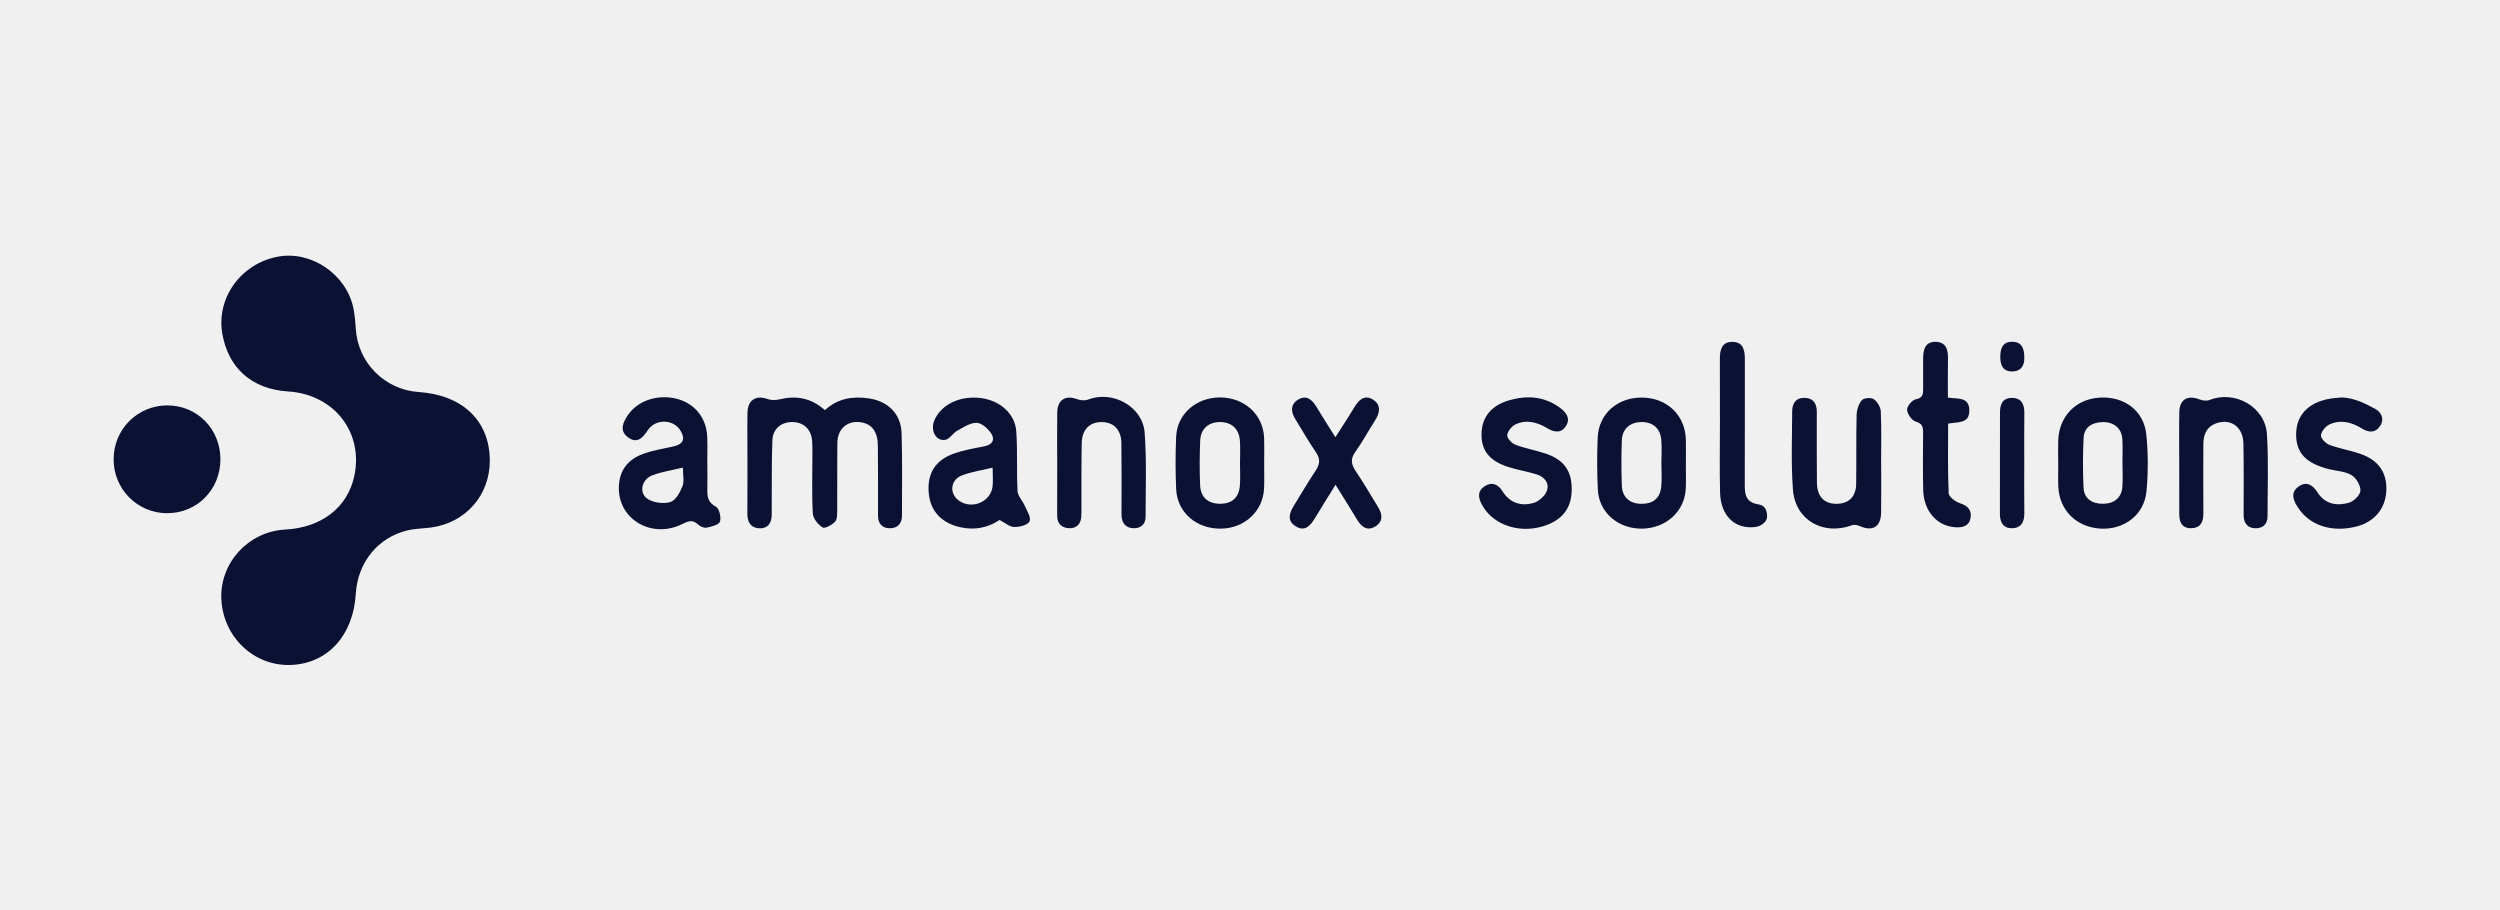
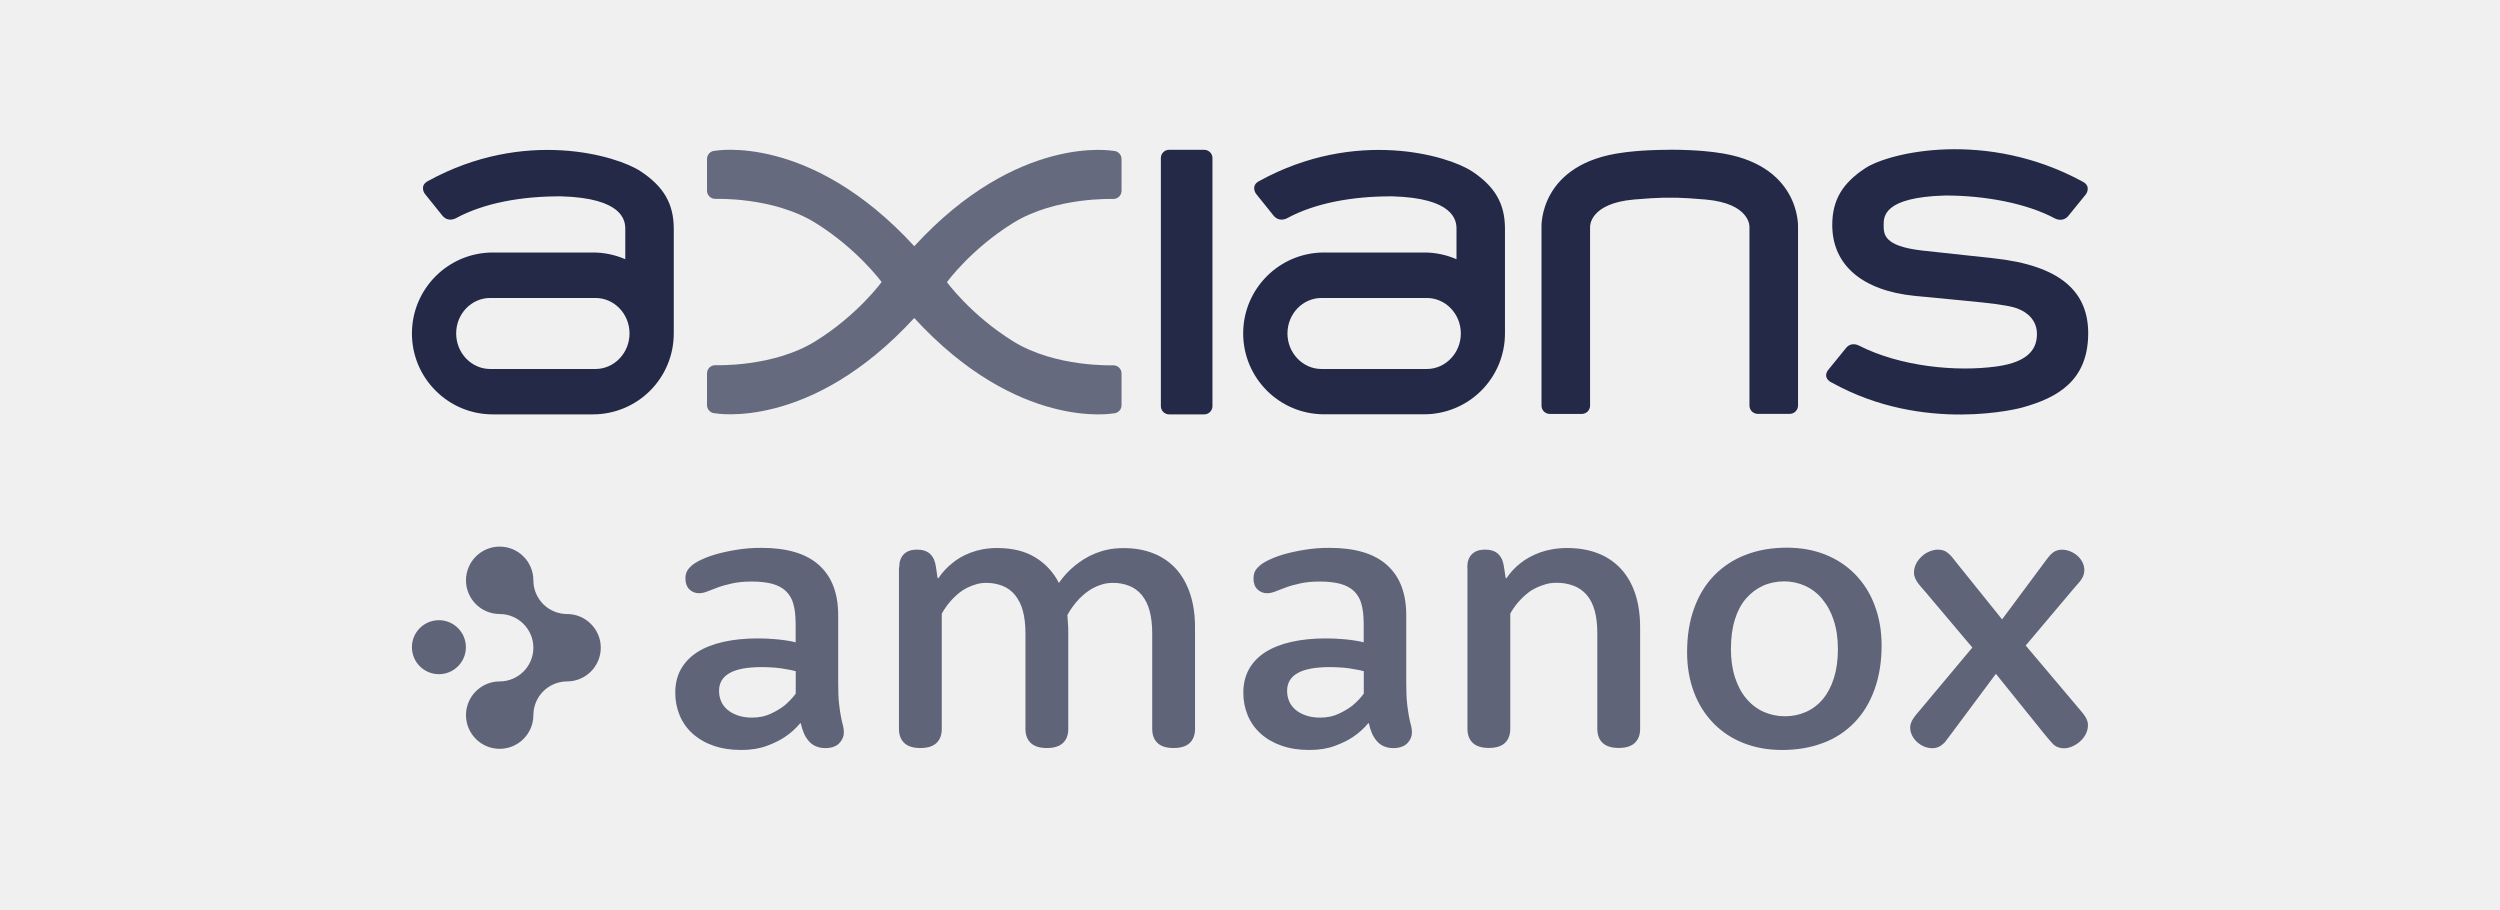
<svg xmlns="http://www.w3.org/2000/svg" width="176" height="64" fill="none" viewBox="0 0 176 64">
-   <path fill="#0A1133" d="M34.482 32.438c-.002 2.433-1.703 4.37-4.134 4.698-.552.073-1.12.073-1.66.203-2.093.5-3.509 2.261-3.641 4.469-.175 2.91-1.953 4.882-4.518 5.003-2.62.124-4.822-1.941-4.946-4.637-.117-2.552 1.91-4.758 4.498-4.894 2.543-.134 4.368-1.537 4.853-3.731.685-3.097-1.409-5.79-4.655-5.991-2.552-.158-4.233-1.653-4.636-4.122-.407-2.5 1.348-4.895 3.933-5.369 2.364-.433 4.84 1.27 5.311 3.671.09.463.133.94.161 1.413a4.745 4.745 0 0 0 4.43 4.447c3.111.213 5.005 2.047 5.004 4.84ZM58.072 28.873c.929-.842 1.972-.991 3.101-.825 1.351.2 2.257 1.09 2.3 2.464.06 1.926.022 3.857.026 5.785.001.587-.334.904-.881.892-.508-.011-.805-.328-.805-.877.001-1.65.005-3.298-.012-4.947-.01-.985-.428-1.527-1.215-1.64-.928-.132-1.622.457-1.634 1.438-.02 1.592 0 3.186-.013 4.78-.002.272.002.63-.156.792-.22.224-.717.498-.87.399-.32-.201-.669-.626-.689-.978-.079-1.309-.03-2.626-.032-3.94 0-.39.01-.783-.018-1.172-.057-.802-.567-1.297-1.334-1.33-.807-.034-1.43.448-1.463 1.278-.06 1.451-.035 2.906-.047 4.359-.001.28-.006.558-.001.838.011.593-.244 1.02-.858 1.004-.59-.015-.862-.411-.857-1.019.014-1.676.005-3.353.003-5.031 0-.698-.013-1.398.004-2.095.022-.886.6-1.25 1.404-.958.258.094.589.09.862.023 1.166-.283 2.215-.104 3.184.76Z" />
-   <path fill="#0A1133" d="M11.755 36.13A3.77 3.77 0 0 1 8 32.321a3.771 3.771 0 0 1 3.781-3.781c2.108.003 3.742 1.668 3.735 3.807-.005 2.132-1.652 3.79-3.761 3.781ZM49.799 32.745c0 .56.007 1.12-.002 1.678-.008.517.022.945.6 1.245.236.122.385.746.29 1.052-.073.225-.596.355-.94.428-.183.038-.458-.086-.608-.227-.382-.356-.686-.24-1.105-.03-2.127 1.06-4.491-.304-4.468-2.548.012-1.156.57-1.983 1.742-2.4.678-.241 1.4-.359 2.109-.516.69-.155.853-.535.473-1.138-.495-.785-1.738-.82-2.279-.01-.372.559-.761.982-1.402.507-.617-.458-.36-1.037-.009-1.557.708-1.05 2.156-1.513 3.518-1.134 1.213.337 2.01 1.334 2.07 2.639.03.67.004 1.342.004 2.011h.007Zm-1.723.172c-.804.197-1.497.3-2.14.541-.808.304-.986 1.312-.281 1.705.433.242 1.104.325 1.562.17.367-.125.66-.683.832-1.111.133-.33.027-.758.027-1.306ZM70.37 36.607c-.839.554-1.734.724-2.72.519-1.336-.275-2.163-1.133-2.269-2.431-.112-1.366.461-2.305 1.795-2.772.68-.238 1.403-.362 2.112-.5.616-.119.777-.501.465-.952-.227-.328-.67-.707-1.012-.705-.46.003-.934.324-1.369.567-.297.166-.51.569-.807.627-.666.133-1.087-.64-.788-1.357.471-1.134 1.827-1.778 3.313-1.575 1.33.181 2.376 1.11 2.458 2.357.092 1.39.015 2.793.086 4.187.016.343.347.663.496 1.009.16.37.475.85.354 1.119-.114.255-.703.407-1.08.402-.322-.005-.641-.295-1.034-.495Zm-.49-3.685c-.785.193-1.503.293-2.164.548-.8.309-.899 1.245-.245 1.747.886.68 2.248.159 2.401-.94.055-.404.008-.822.008-1.355ZM144.897 32.587c0-.53-.015-1.062.003-1.592.059-1.68 1.233-2.894 2.894-3.001 1.743-.114 3.136.903 3.309 2.609a20.74 20.74 0 0 1 .005 4.01c-.156 1.64-1.586 2.702-3.247 2.6-1.686-.104-2.879-1.285-2.956-2.948-.025-.557-.003-1.117-.003-1.676l-.005-.002Zm4.526.022h-.006c0-.585.04-1.174-.011-1.755-.062-.726-.625-1.164-1.399-1.139-.726.024-1.281.353-1.322 1.116a36.002 36.002 0 0 0-.003 3.508c.034.75.584 1.14 1.386 1.127.785-.013 1.293-.436 1.347-1.186.04-.553.008-1.112.008-1.67ZM132.434 32.646c0 1.144.011 2.29-.004 3.434-.013 1.003-.594 1.36-1.488.961-.169-.075-.409-.124-.57-.063-2.017.746-3.988-.364-4.149-2.5-.139-1.832-.059-3.683-.054-5.525.002-.582.282-.974.92-.942.588.03.812.42.813.964.004 1.676-.01 3.352.009 5.026.011 1.005.577 1.527 1.516 1.462.775-.056 1.233-.529 1.247-1.39.025-1.618-.009-3.239.032-4.858.008-.359.144-.778.37-1.043.136-.16.645-.2.832-.073.252.173.485.556.499.86.055 1.226.023 2.456.023 3.685 0 .002.002.002.004.002ZM118.683 32.638c0 .585.022 1.172-.005 1.758-.072 1.597-1.377 2.79-3.063 2.82-1.681.029-3.047-1.13-3.126-2.733a40.417 40.417 0 0 1-.011-3.684c.072-1.674 1.404-2.832 3.134-2.81 1.763.024 3.034 1.25 3.073 2.973.012.558.002 1.117.002 1.674 0 .002-.002.002-.004.002Zm-1.721-.03c0-.557.044-1.12-.01-1.671-.079-.806-.619-1.24-1.416-1.225-.787.015-1.33.49-1.359 1.287a44.888 44.888 0 0 0-.001 3.177c.028.82.541 1.272 1.345 1.292.83.02 1.345-.376 1.431-1.193.057-.548.01-1.11.01-1.667ZM88.997 32.6c-.001.586.019 1.173-.005 1.759-.064 1.619-1.347 2.823-3.021 2.857-1.728.033-3.096-1.132-3.17-2.782a42.822 42.822 0 0 1-.001-3.684c.066-1.604 1.413-2.774 3.095-2.77 1.723.005 3.04 1.213 3.1 2.86.02.586.004 1.174.002 1.76Zm-1.7.008c0-.53.03-1.062-.008-1.59-.058-.813-.568-1.284-1.347-1.306-.827-.022-1.409.45-1.447 1.285a36.48 36.48 0 0 0-.006 3.177c.036.851.583 1.302 1.431 1.292.81-.008 1.299-.44 1.366-1.27.044-.527.008-1.06.01-1.588ZM110.649 34.44c-.001 1.236-.565 2.058-1.716 2.504-1.772.688-3.751.1-4.575-1.362-.27-.478-.399-.961.138-1.332.523-.362.981-.153 1.28.33.521.845 1.303 1.068 2.167.834.381-.102.821-.498.956-.864.195-.525-.167-.98-.708-1.15-.635-.202-1.301-.307-1.941-.504-1.357-.42-1.949-1.132-1.951-2.285-.001-1.224.661-2.073 2.002-2.446 1.236-.344 2.439-.255 3.511.535.431.317.773.732.44 1.279-.334.547-.844.46-1.321.17-.706-.427-1.458-.63-2.228-.278-.271.125-.565.482-.597.76-.023.208.315.578.569.675.699.265 1.451.392 2.162.634 1.27.434 1.814 1.215 1.812 2.5ZM164.876 27.98c.883.041 1.614.415 2.33.801.443.238.678.713.349 1.215-.324.493-.803.463-1.255.183-.729-.453-1.501-.665-2.301-.3-.276.127-.577.487-.604.766-.02.211.334.575.595.673.701.263 1.455.384 2.164.627 1.316.451 1.918 1.354 1.839 2.657-.074 1.244-.866 2.161-2.131 2.473-1.722.425-3.266-.082-4.086-1.347-.326-.501-.557-1.042.043-1.476.562-.406 1.015-.089 1.329.404.542.852 1.359.97 2.203.742.345-.093.808-.544.824-.85.018-.368-.297-.903-.628-1.1-.458-.272-1.064-.287-1.604-.424-1.605-.406-2.296-1.143-2.296-2.436 0-1.458.989-2.39 2.729-2.567.166-.017.334-.027.5-.04.03-.059-.025.058 0 0ZM74.427 32.557c0-1.172-.014-2.343.003-3.516.014-.894.58-1.246 1.394-.941.235.089.557.116.785.027 1.71-.663 3.837.486 3.973 2.325.148 1.971.066 3.96.067 5.939 0 .557-.38.82-.876.795-.555-.027-.82-.396-.82-.961.005-1.675.012-3.349-.007-5.023-.01-.924-.521-1.466-1.342-1.488-.87-.024-1.429.505-1.45 1.471-.034 1.507-.014 3.013-.02 4.521 0 .224 0 .447-.013.67-.033.538-.347.834-.867.809-.503-.024-.829-.313-.829-.861.002-1.255.004-2.512.002-3.767ZM153.418 32.544c0-1.174-.017-2.349.005-3.523.015-.894.579-1.228 1.407-.908.215.084.51.128.712.049 1.795-.715 3.932.478 4.051 2.409.118 1.923.041 3.857.041 5.786 0 .554-.346.84-.848.834-.562-.008-.837-.364-.835-.94.003-1.677.017-3.355-.015-5.032-.02-1.093-.789-1.715-1.753-1.467-.767.198-1.066.759-1.067 1.507-.005 1.622-.01 3.243.001 4.865.004.534-.134.98-.718 1.052-.659.082-.978-.284-.978-.94a2275.57 2275.57 0 0 1-.003-3.692ZM94.022 34.127c-.55.891-1.012 1.62-1.456 2.36-.314.521-.69.962-1.337.573-.633-.38-.472-.926-.146-1.451.513-.83 1.003-1.676 1.545-2.486.304-.453.33-.82.012-1.286-.52-.758-.975-1.56-1.457-2.345-.322-.525-.337-1.047.23-1.374.542-.312.943-.008 1.238.482.416.69.853 1.368 1.361 2.182.478-.755.918-1.416 1.324-2.095.322-.539.738-.94 1.345-.54.577.379.458.936.112 1.47-.47.726-.874 1.494-1.377 2.195-.355.495-.298.873.02 1.346.56.832 1.066 1.7 1.589 2.558.295.483.357.982-.168 1.324-.572.374-.99.084-1.308-.44-.468-.78-.955-1.552-1.527-2.473ZM137.131 27.989c.671.114 1.49-.08 1.51.882.02.974-.789.82-1.492.953 0 1.63-.035 3.265.037 4.896.012.253.472.602.787.703.549.174.837.473.758 1.016-.085.584-.533.713-1.067.681-1.296-.077-2.239-1.137-2.271-2.635-.029-1.339-.017-2.68-.007-4.018.004-.396-.038-.643-.517-.787-.276-.082-.593-.53-.61-.829-.014-.246.352-.69.61-.74.526-.1.522-.394.519-.771-.005-.698-.005-1.396 0-2.094.005-.599.114-1.183.862-1.181.722 0 .898.522.888 1.157-.019.912-.007 1.826-.007 2.767ZM121.083 29.903c0-1.535.003-3.07-.004-4.605-.003-.643.111-1.247.898-1.23.783.017.862.633.86 1.267-.006 2.93.007 5.862-.006 8.792-.004.71.084 1.24.963 1.383.248.04.61.174.61.845 0 .433-.5.7-.79.74-1.464.203-2.481-.778-2.521-2.417-.041-1.592-.009-3.184-.01-4.775ZM142.508 32.588c0 1.172-.014 2.347.005 3.52.01.627-.215 1.072-.876 1.078-.629.007-.845-.438-.844-1.018.004-2.374.004-4.748.005-7.123 0-.566.173-1.027.826-1.032.679-.007.896.43.889 1.055-.015 1.174-.005 2.347-.005 3.52ZM142.51 25.17c.028.566-.245.995-.895.982-.629-.012-.803-.478-.795-1.049.008-.56.153-1.026.802-1.043.683-.017.894.438.888 1.11Z" />
+   <g clip-path="url(#a)">
+     <path fill="#232947" d="M128.935 26.93c-.672-.374-.237-.878-.237-.878l1.271-1.563c.274-.33.641-.293.909-.156 2.921 1.482 6.831 1.85 9.652 1.47 2.448-.33 2.871-1.383 2.871-2.298 0-1.295-1.239-1.725-1.239-1.725-.741-.399-3.718-.58-7.386-.953s-5.785-2.167-5.785-4.988c0-1.743.71-2.94 2.323-3.998 1.694-1.114 8.525-2.74 15.306.947.629.324.237.878.237.878l-1.27 1.563c-.287.311-.648.28-.909.156-1.987-1.072-4.964-1.632-7.766-1.62-4.297.125-4.303 1.476-4.303 2.068 0 .66 0 1.488 2.672 1.8l5.056.548c4.739.51 6.757 2.366 6.67 5.473-.088 3.108-2.074 4.334-4.671 5.044 0 0-6.85 1.881-13.395-1.774l-.006.006ZM84.777 10.546h-2.472a.58.58 0 0 0-.58.58v17.467c0 .32.26.579.58.579h2.472c.32 0 .58-.26.58-.58V11.126a.58.58 0 0 0-.58-.579Z" />
+     <path fill="#0A1133" fill-opacity=".6" d="M64.365 22.39c7.304 7.959 14.011 6.713 14.011 6.713.318 0 .58-.255.58-.573v-2.242a.577.577 0 0 0-.58-.572s-4.085.162-7.062-1.694c-2.97-1.85-4.639-4.147-4.651-4.16.012-.012 1.681-2.316 4.651-4.16 2.977-1.855 7.062-1.694 7.062-1.694.318 0 .58-.255.58-.572v-2.242a.577.577 0 0 0-.58-.573s-6.707-1.24-14.011 6.713c-7.305-7.959-14.011-6.72-14.011-6.72a.577.577 0 0 0-.58.573v2.242c0 .318.262.573.58.573 0 0 4.085-.162 7.061 1.694 2.97 1.85 4.64 4.147 4.652 4.16-.013.012-1.681 2.316-4.652 4.16-2.976 1.855-7.062 1.693-7.062 1.693a.577.577 0 0 0-.579.573v2.242c0 .318.262.573.58.573 0 0 6.706 1.24 14.01-6.713v.006Z" />
+     <path fill="#232947" d="M103.634 12.066c-1.694-1.128-8.202-3.052-14.983.678-.63.324-.237.885-.237.885l1.27 1.581c.287.318.648.287.91.162 1.986-1.083 4.639-1.563 7.441-1.55 4.297.124 4.503 1.681 4.503 2.279v2.148a5.681 5.681 0 0 0-2.28-.473h-7.043a5.695 5.695 0 1 0 0 11.39h7.043a5.692 5.692 0 0 0 5.692-5.698V16.1c0-1.769-.71-2.97-2.323-4.042l.007.007Zm-3.189 13.911h-7.41c-1.32 0-2.398-1.12-2.398-2.503s1.078-2.497 2.398-2.497h7.41c1.32 0 2.398 1.12 2.398 2.497 0 1.376-1.078 2.503-2.398 2.503ZM45.11 12.066c-1.694-1.128-8.201-3.052-14.977.678-.629.324-.236.885-.236.885l1.27 1.581c.286.318.648.287.91.162 1.986-1.083 4.639-1.563 7.44-1.55 4.298.124 4.503 1.681 4.503 2.279v2.148a5.676 5.676 0 0 0-2.28-.473h-7.042A5.7 5.7 0 0 0 29 23.474a5.67 5.67 0 0 0 1.669 4.029 5.66 5.66 0 0 0 4.029 1.669h7.043a5.691 5.691 0 0 0 5.692-5.698v-7.367c0-1.768-.71-2.97-2.323-4.041Zm-3.188 13.911h-7.41c-1.321 0-2.398-1.12-2.398-2.503s1.077-2.497 2.397-2.497h7.41c1.32 0 2.398 1.12 2.398 2.497 0 1.376-1.077 2.503-2.398 2.503ZM117.558 10.54c2.048 0 3.257.193 3.257.193 5.947.753 5.766 5.224 5.766 5.224v12.598c0 .318-.262.58-.579.58h-2.261a.582.582 0 0 1-.579-.58V15.964s.069-1.638-3.089-1.918c-1.861-.162-2.522-.125-2.522-.125s-.66-.037-2.522.125c-3.157.28-3.088 1.918-3.088 1.918V28.56c0 .318-.262.58-.579.58h-2.261a.582.582 0 0 1-.579-.58V15.964s-.181-4.471 5.766-5.225c0 0 1.208-.193 3.257-.193l.013-.006Z" />
+     <path fill="#232947" fill-opacity=".7" d="M32.799 45.562a1.899 1.899 0 1 1-3.8 0 1.899 1.899 0 0 1 3.8 0ZM39.923 43.227a2.372 2.372 0 0 1-2.373-2.373 2.376 2.376 0 0 0-2.372-2.373 2.376 2.376 0 0 0-2.373 2.373 2.376 2.376 0 0 0 2.373 2.373 2.376 2.376 0 0 1 2.372 2.372 2.376 2.376 0 0 1-2.372 2.373 2.376 2.376 0 0 0-2.373 2.372 2.376 2.376 0 0 0 2.373 2.373 2.376 2.376 0 0 0 2.372-2.373 2.376 2.376 0 0 1 2.373-2.372 2.376 2.376 0 0 0 2.372-2.373 2.376 2.376 0 0 0-2.372-2.372ZM56.007 43.793c0-.504-.056-.94-.162-1.301a1.939 1.939 0 0 0-.523-.884c-.236-.225-.554-.393-.946-.505-.393-.106-.872-.162-1.433-.162-.56 0-1.008.044-1.4.131-.393.087-.736.18-1.016.286-.286.106-.53.2-.735.28a1.554 1.554 0 0 1-.56.125.948.948 0 0 1-.704-.274c-.18-.18-.274-.436-.274-.76 0-.174.025-.323.081-.454.056-.13.15-.262.287-.386.124-.137.342-.28.647-.436a6.822 6.822 0 0 1 1.102-.424c.436-.124.928-.236 1.476-.323.555-.094 1.14-.137 1.763-.137 1.8 0 3.15.404 4.047 1.214.903.81 1.352 1.986 1.352 3.537v4.764c0 .604.018 1.096.062 1.47.044.373.087.684.137.927.05.243.093.442.137.598.044.156.062.305.062.46 0 .163-.03.312-.093.45a1.23 1.23 0 0 1-.255.36c-.106.106-.25.181-.411.237a1.713 1.713 0 0 1-.549.081c-.242 0-.46-.044-.653-.125a1.33 1.33 0 0 1-.492-.354 2.066 2.066 0 0 1-.355-.555 3.867 3.867 0 0 1-.224-.716h-.044a4.944 4.944 0 0 1-1.046.947c-.343.236-.772.448-1.29.641-.516.193-1.114.293-1.805.293-.735 0-1.389-.1-1.968-.305a4.27 4.27 0 0 1-1.463-.847 3.58 3.58 0 0 1-.91-1.283 4.128 4.128 0 0 1-.31-1.607c0-.622.136-1.177.404-1.656.274-.48.66-.878 1.158-1.196.505-.317 1.109-.554 1.825-.716.716-.162 1.52-.243 2.416-.243.417 0 .79.013 1.12.044.33.025.611.056.848.093.274.038.504.081.703.137v-1.426h-.006Zm0 3.456c-.2-.056-.417-.1-.66-.137a6.269 6.269 0 0 0-.735-.105 10.8 10.8 0 0 0-.953-.044c-1.04 0-1.805.137-2.297.423-.499.28-.741.698-.741 1.246 0 .274.05.517.149.747.1.23.25.424.448.592.2.168.442.299.729.398.286.1.623.15 1.003.15.485 0 .921-.087 1.301-.268.38-.18.704-.367.971-.58.306-.255.573-.535.798-.84v-1.588l-.013.006ZM63.306 39.939c0-.399.106-.704.324-.922.218-.218.523-.324.921-.324.2 0 .374.025.53.075.155.05.286.124.398.23.112.106.2.23.268.374.062.143.106.311.137.504l.124.829h.056c.262-.399.592-.754.99-1.071.162-.137.355-.268.567-.393.218-.124.455-.236.716-.336.262-.1.548-.18.853-.237a5.654 5.654 0 0 1 1.016-.087c1.064 0 1.961.218 2.677.66a4.417 4.417 0 0 1 1.663 1.8 5.64 5.64 0 0 1 1.127-1.22c.187-.156.405-.306.635-.455a5.11 5.11 0 0 1 1.712-.679c.337-.069.704-.1 1.09-.1.76 0 1.451.119 2.068.362a4.241 4.241 0 0 1 1.588 1.07c.436.474.772 1.06 1.009 1.757.236.697.355 1.5.355 2.416v7.124c0 .423-.125.753-.374.99s-.629.355-1.133.355c-.505 0-.885-.118-1.134-.355-.249-.237-.373-.567-.373-.99v-6.72c0-.622-.063-1.158-.187-1.606a2.953 2.953 0 0 0-.548-1.102 2.187 2.187 0 0 0-.878-.642 3.043 3.043 0 0 0-1.14-.211c-.274 0-.523.03-.753.1-.23.068-.449.155-.648.26a3.8 3.8 0 0 0-.548.362 4.96 4.96 0 0 0-.454.417c-.306.324-.58.698-.816 1.121 0 .063.012.218.03.455.026.243.032.51.032.822v6.744c0 .423-.124.753-.374.99-.249.237-.628.355-1.133.355-.504 0-.884-.118-1.133-.355-.25-.237-.374-.567-.374-.99v-6.72c0-.622-.062-1.158-.187-1.606a2.95 2.95 0 0 0-.548-1.102 2.167 2.167 0 0 0-.872-.642 3.086 3.086 0 0 0-1.152-.211c-.255 0-.492.03-.716.1-.224.068-.436.149-.635.248-.2.1-.38.212-.542.343a5.003 5.003 0 0 0-1.24 1.476v8.114c.001.423-.123.753-.373.99-.249.237-.629.355-1.133.355s-.884-.118-1.133-.355c-.25-.237-.374-.567-.374-.99V39.964l.019-.025ZM95.999 43.793c0-.504-.057-.94-.162-1.301a1.94 1.94 0 0 0-.523-.884c-.237-.225-.555-.393-.947-.505-.392-.106-.872-.162-1.432-.162-.56 0-1.01.044-1.401.131-.393.087-.735.18-1.016.286-.286.106-.529.2-.734.28-.206.082-.393.125-.56.125a.947.947 0 0 1-.704-.274c-.181-.18-.274-.436-.274-.76 0-.174.025-.323.08-.454.057-.13.15-.262.287-.386.124-.137.343-.28.648-.436a6.822 6.822 0 0 1 1.102-.424c.436-.124.928-.236 1.476-.323.554-.094 1.14-.137 1.762-.137 1.8 0 3.151.404 4.048 1.214.903.81 1.351 1.986 1.351 3.537v4.764c0 .604.019 1.096.062 1.47.044.373.088.685.137.927.05.243.094.443.137.598.044.156.063.305.063.461 0 .162-.032.311-.094.448s-.15.256-.255.362c-.106.105-.25.18-.411.236a1.713 1.713 0 0 1-.548.081c-.243 0-.461-.043-.654-.124a1.331 1.331 0 0 1-.492-.355 2.066 2.066 0 0 1-.355-.555 3.852 3.852 0 0 1-.224-.716h-.044a4.944 4.944 0 0 1-1.046.947c-.342.236-.772.448-1.289.641-.517.193-1.115.293-1.806.293-.735 0-1.388-.1-1.968-.305-.579-.206-1.064-.486-1.463-.847a3.578 3.578 0 0 1-.91-1.283 4.128 4.128 0 0 1-.31-1.606c0-.623.136-1.177.404-1.657s.66-.878 1.159-1.196c.504-.317 1.108-.554 1.824-.716.716-.162 1.52-.243 2.416-.243.417 0 .791.013 1.121.044.33.025.61.056.847.093.274.038.504.081.704.137v-1.426h-.006Zm0 3.456c-.2-.056-.418-.1-.66-.137a6.272 6.272 0 0 0-.735-.105c-.28-.025-.605-.044-.953-.044-1.04 0-1.806.137-2.298.423-.498.28-.741.698-.741 1.246 0 .274.05.517.15.747.099.23.248.424.448.592.199.168.442.299.728.398.287.1.623.15 1.003.15.486 0 .921-.087 1.301-.268.38-.18.704-.367.972-.58.305-.254.573-.535.797-.84v-1.588l-.012.006ZM103.297 39.939c0-.399.106-.704.324-.922.218-.218.523-.324.921-.324.2 0 .374.025.53.075.155.05.286.124.398.23.112.106.199.23.268.374.062.143.106.311.137.504l.125.829h.056a4.496 4.496 0 0 1 1.002-1.071 4.42 4.42 0 0 1 .592-.393 5.147 5.147 0 0 1 1.631-.573 6.057 6.057 0 0 1 1.04-.087c.797 0 1.507.118 2.142.361a4.3 4.3 0 0 1 1.619 1.071c.449.474.791 1.06 1.028 1.757.237.697.355 1.5.355 2.416v7.124c0 .423-.125.753-.374.99-.249.236-.629.355-1.133.355s-.884-.119-1.133-.355c-.25-.237-.374-.567-.374-.99v-6.72c0-.622-.062-1.158-.187-1.606-.124-.449-.311-.816-.56-1.102a2.29 2.29 0 0 0-.91-.642 3.345 3.345 0 0 0-1.214-.212c-.274 0-.523.032-.76.1-.236.069-.454.15-.666.25-.205.099-.398.21-.56.342a4.862 4.862 0 0 0-1.271 1.476v8.114c0 .423-.124.753-.373.99-.249.236-.629.355-1.134.355-.504 0-.884-.119-1.133-.355-.249-.237-.374-.567-.374-.99V39.957l-.012-.018ZM118.771 45.923c0-1.158.162-2.192.499-3.107.33-.916.803-1.682 1.413-2.31a6.177 6.177 0 0 1 2.211-1.445c.866-.337 1.831-.505 2.902-.505.984 0 1.887.162 2.702.486.816.324 1.514.79 2.105 1.389a6.21 6.21 0 0 1 1.37 2.18c.324.852.492 1.793.492 2.82 0 1.158-.168 2.192-.498 3.107-.33.916-.797 1.688-1.407 2.317a5.883 5.883 0 0 1-2.205 1.445c-.865.33-1.831.498-2.902.498-.984 0-1.887-.162-2.709-.486a6 6 0 0 1-2.111-1.389 6.255 6.255 0 0 1-1.37-2.173c-.323-.847-.492-1.787-.492-2.827Zm3.083-.274c0 .778.1 1.463.293 2.055.193.592.46 1.09.809 1.495.343.404.747.71 1.208.915a3.63 3.63 0 0 0 1.495.311c.535 0 1.015-.1 1.469-.299a3.25 3.25 0 0 0 1.19-.896c.336-.399.598-.89.784-1.476.187-.586.287-1.27.287-2.049 0-.778-.1-1.45-.299-2.049a4.48 4.48 0 0 0-.816-1.5 3.342 3.342 0 0 0-1.202-.916 3.53 3.53 0 0 0-1.469-.311c-.523 0-1.028.1-1.482.305a3.478 3.478 0 0 0-1.196.897c-.342.392-.604.884-.785 1.47-.186.585-.28 1.27-.28 2.048h-.006ZM135.554 41.676c-.125-.143-.237-.274-.336-.386a3.128 3.128 0 0 1-.249-.324 1.45 1.45 0 0 1-.162-.311.856.856 0 0 1-.063-.33c0-.243.056-.461.162-.66.106-.2.249-.368.411-.517a1.74 1.74 0 0 1 .548-.336c.2-.075.386-.119.567-.119.156 0 .293.025.411.069.124.043.23.112.33.205a.784.784 0 0 1 .087.075c.031.031.069.075.118.124.044.05.1.119.169.206.068.087.155.2.261.33l3.139 3.904 2.858-3.848c.1-.137.181-.249.243-.33.062-.087.118-.156.162-.205.043-.05.081-.088.099-.125a.425.425 0 0 1 .075-.075c.106-.106.224-.187.355-.243a1.07 1.07 0 0 1 .436-.08c.181 0 .361.037.548.105.187.075.355.175.511.306.155.13.274.286.367.46.087.175.137.368.137.573 0 .106-.019.218-.05.318a1.238 1.238 0 0 1-.143.305c-.062.1-.143.2-.237.305-.093.106-.199.218-.305.349l-3.394 4.023 3.575 4.234c.118.143.224.274.324.386.099.112.186.224.255.33.075.106.131.218.168.318.037.1.062.211.062.317 0 .243-.056.467-.162.667-.105.199-.249.373-.411.517a2.172 2.172 0 0 1-.548.342c-.199.081-.386.125-.566.125-.156 0-.293-.025-.424-.075a.994.994 0 0 1-.417-.299c-.025-.031-.062-.069-.106-.118a2.326 2.326 0 0 1-.174-.2c-.075-.087-.162-.199-.274-.33l-3.4-4.222-3.101 4.166c-.1.137-.181.25-.249.33-.069.087-.125.156-.162.212-.038.056-.075.093-.094.125a.751.751 0 0 1-.075.068c-.105.106-.23.193-.361.25-.13.055-.28.086-.442.086-.18 0-.361-.037-.542-.105a1.802 1.802 0 0 1-.498-.306 1.587 1.587 0 0 1-.367-.467 1.232 1.232 0 0 1-.143-.573c0-.118.018-.224.056-.323.037-.1.087-.2.155-.306a3.63 3.63 0 0 1 .237-.317c.087-.106.187-.224.299-.355l3.63-4.334-3.306-3.917.006.006Z" />
+   </g>
+   <defs>
+     <clipPath id="a">
+       <path fill="white" d="M29 10.509h118v42.289H29z" />
+     </clipPath>
+   </defs>
</svg>
